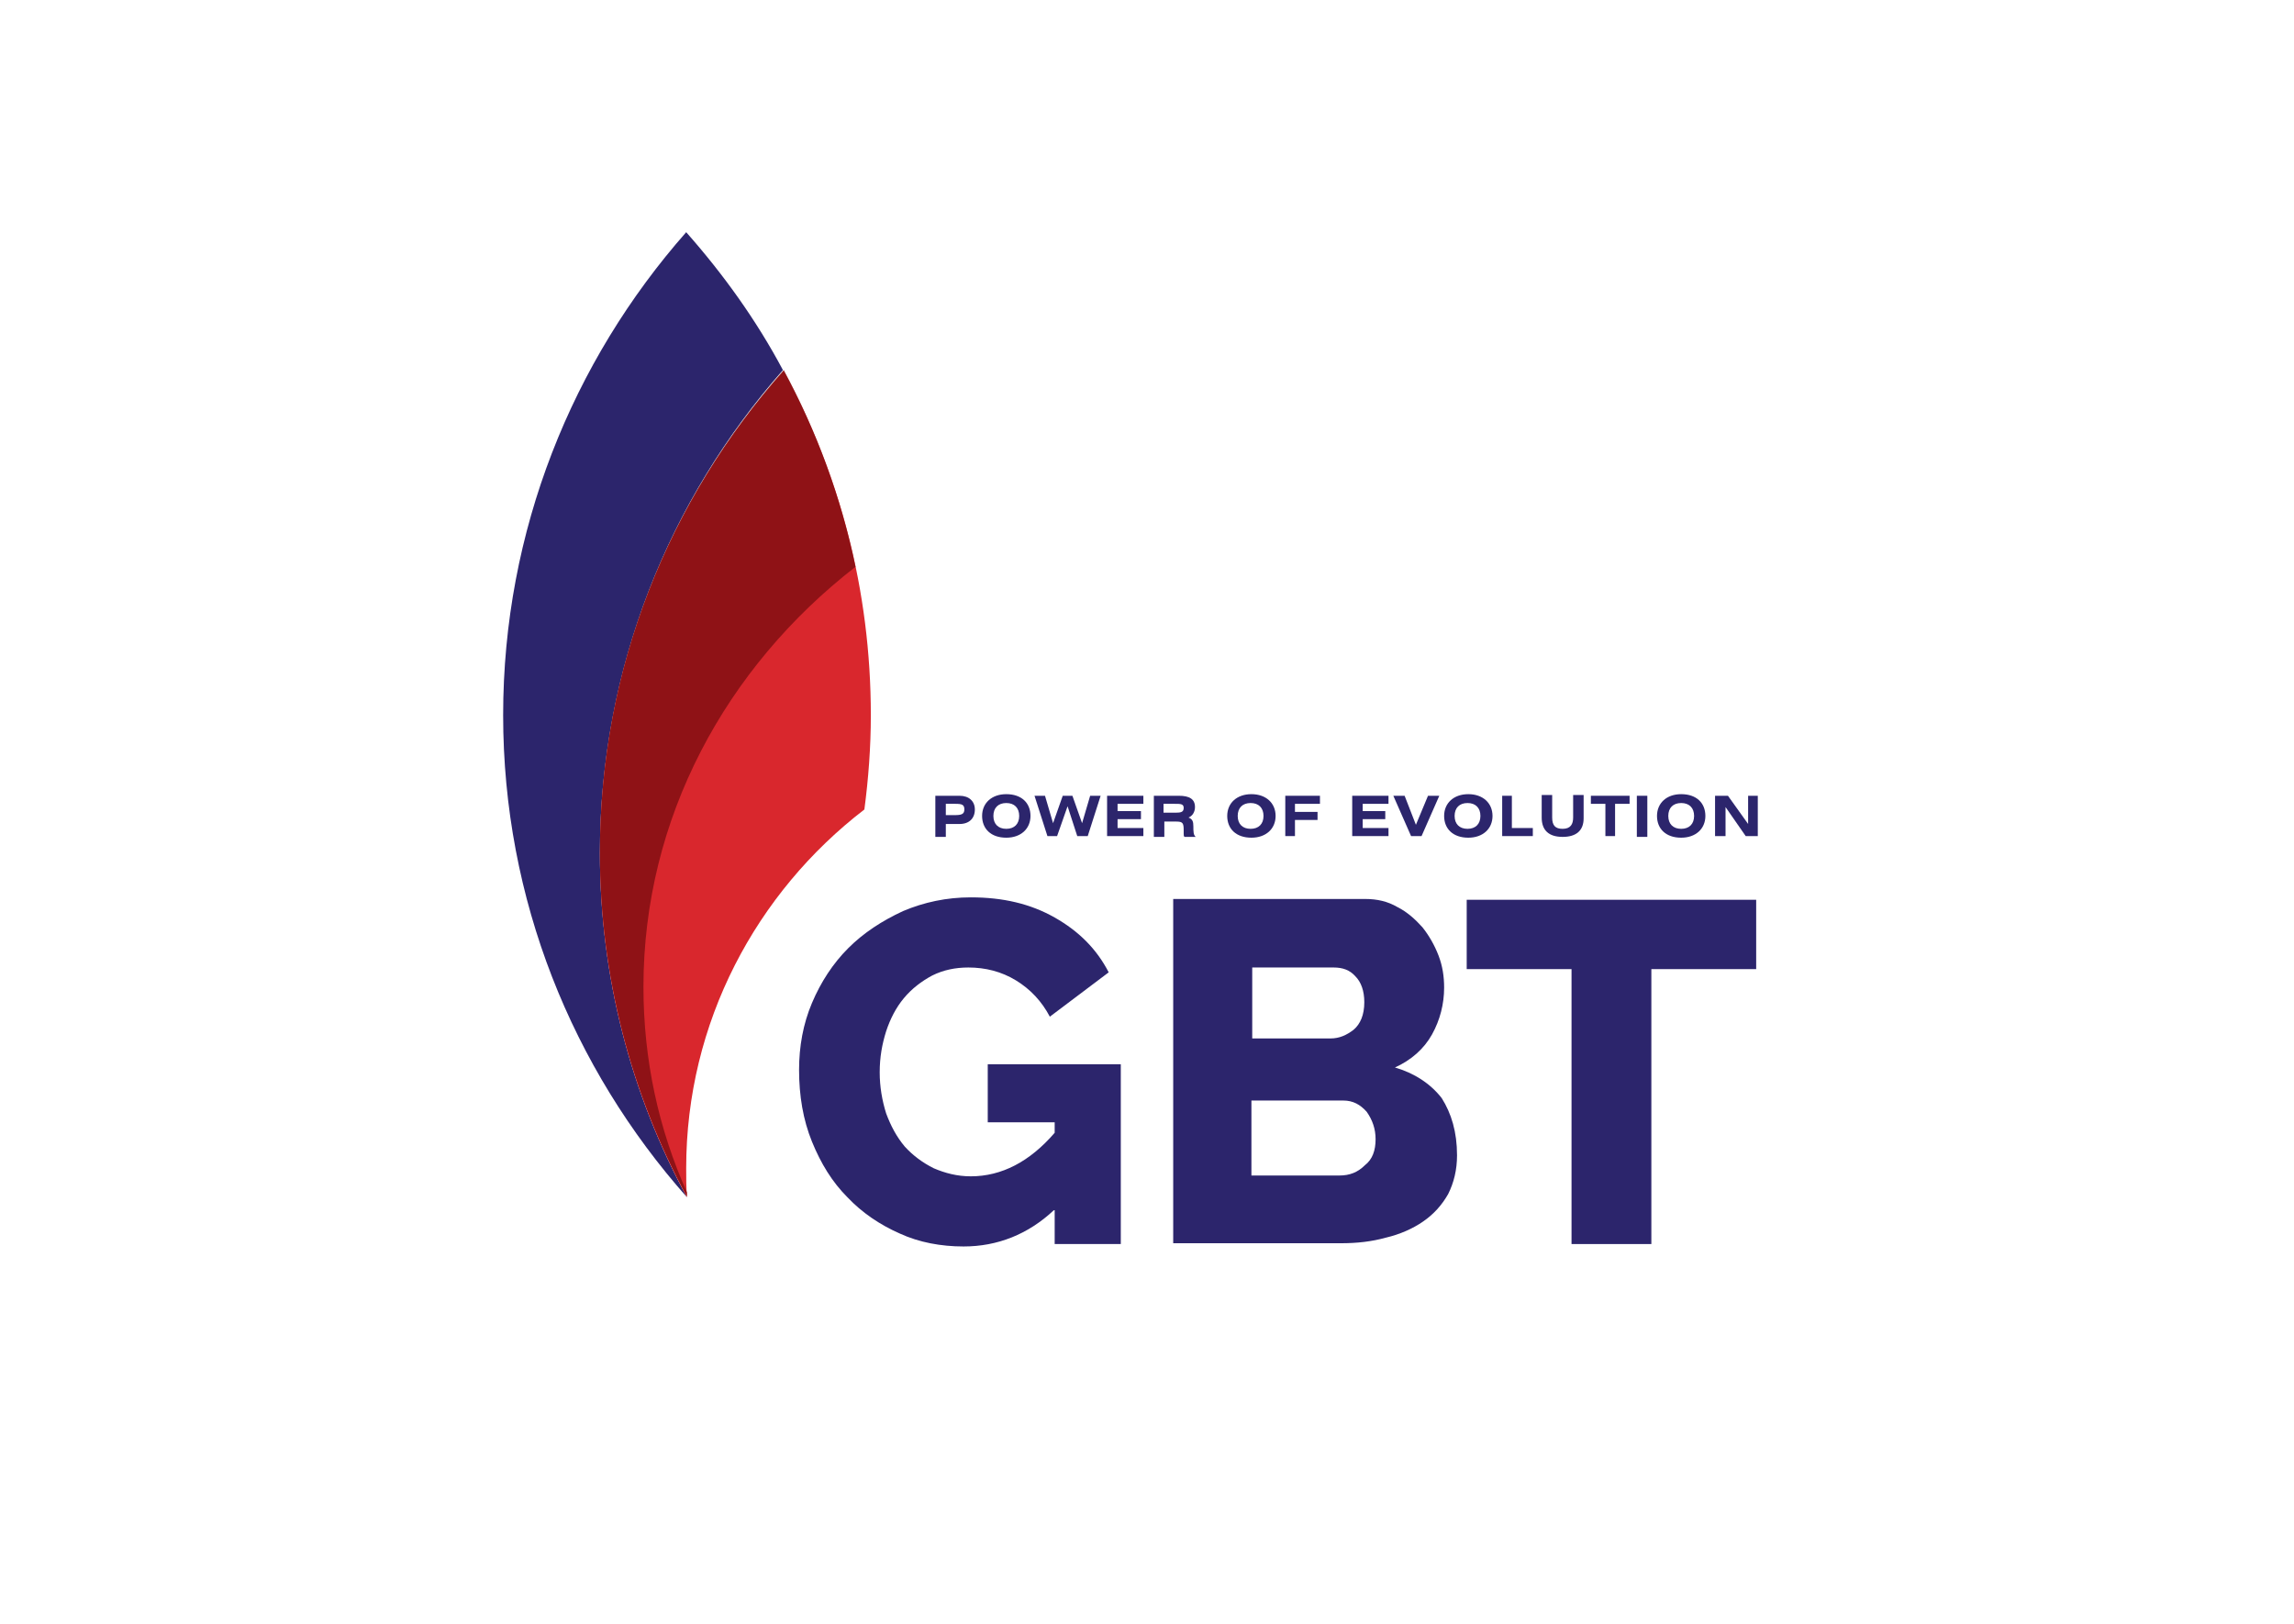
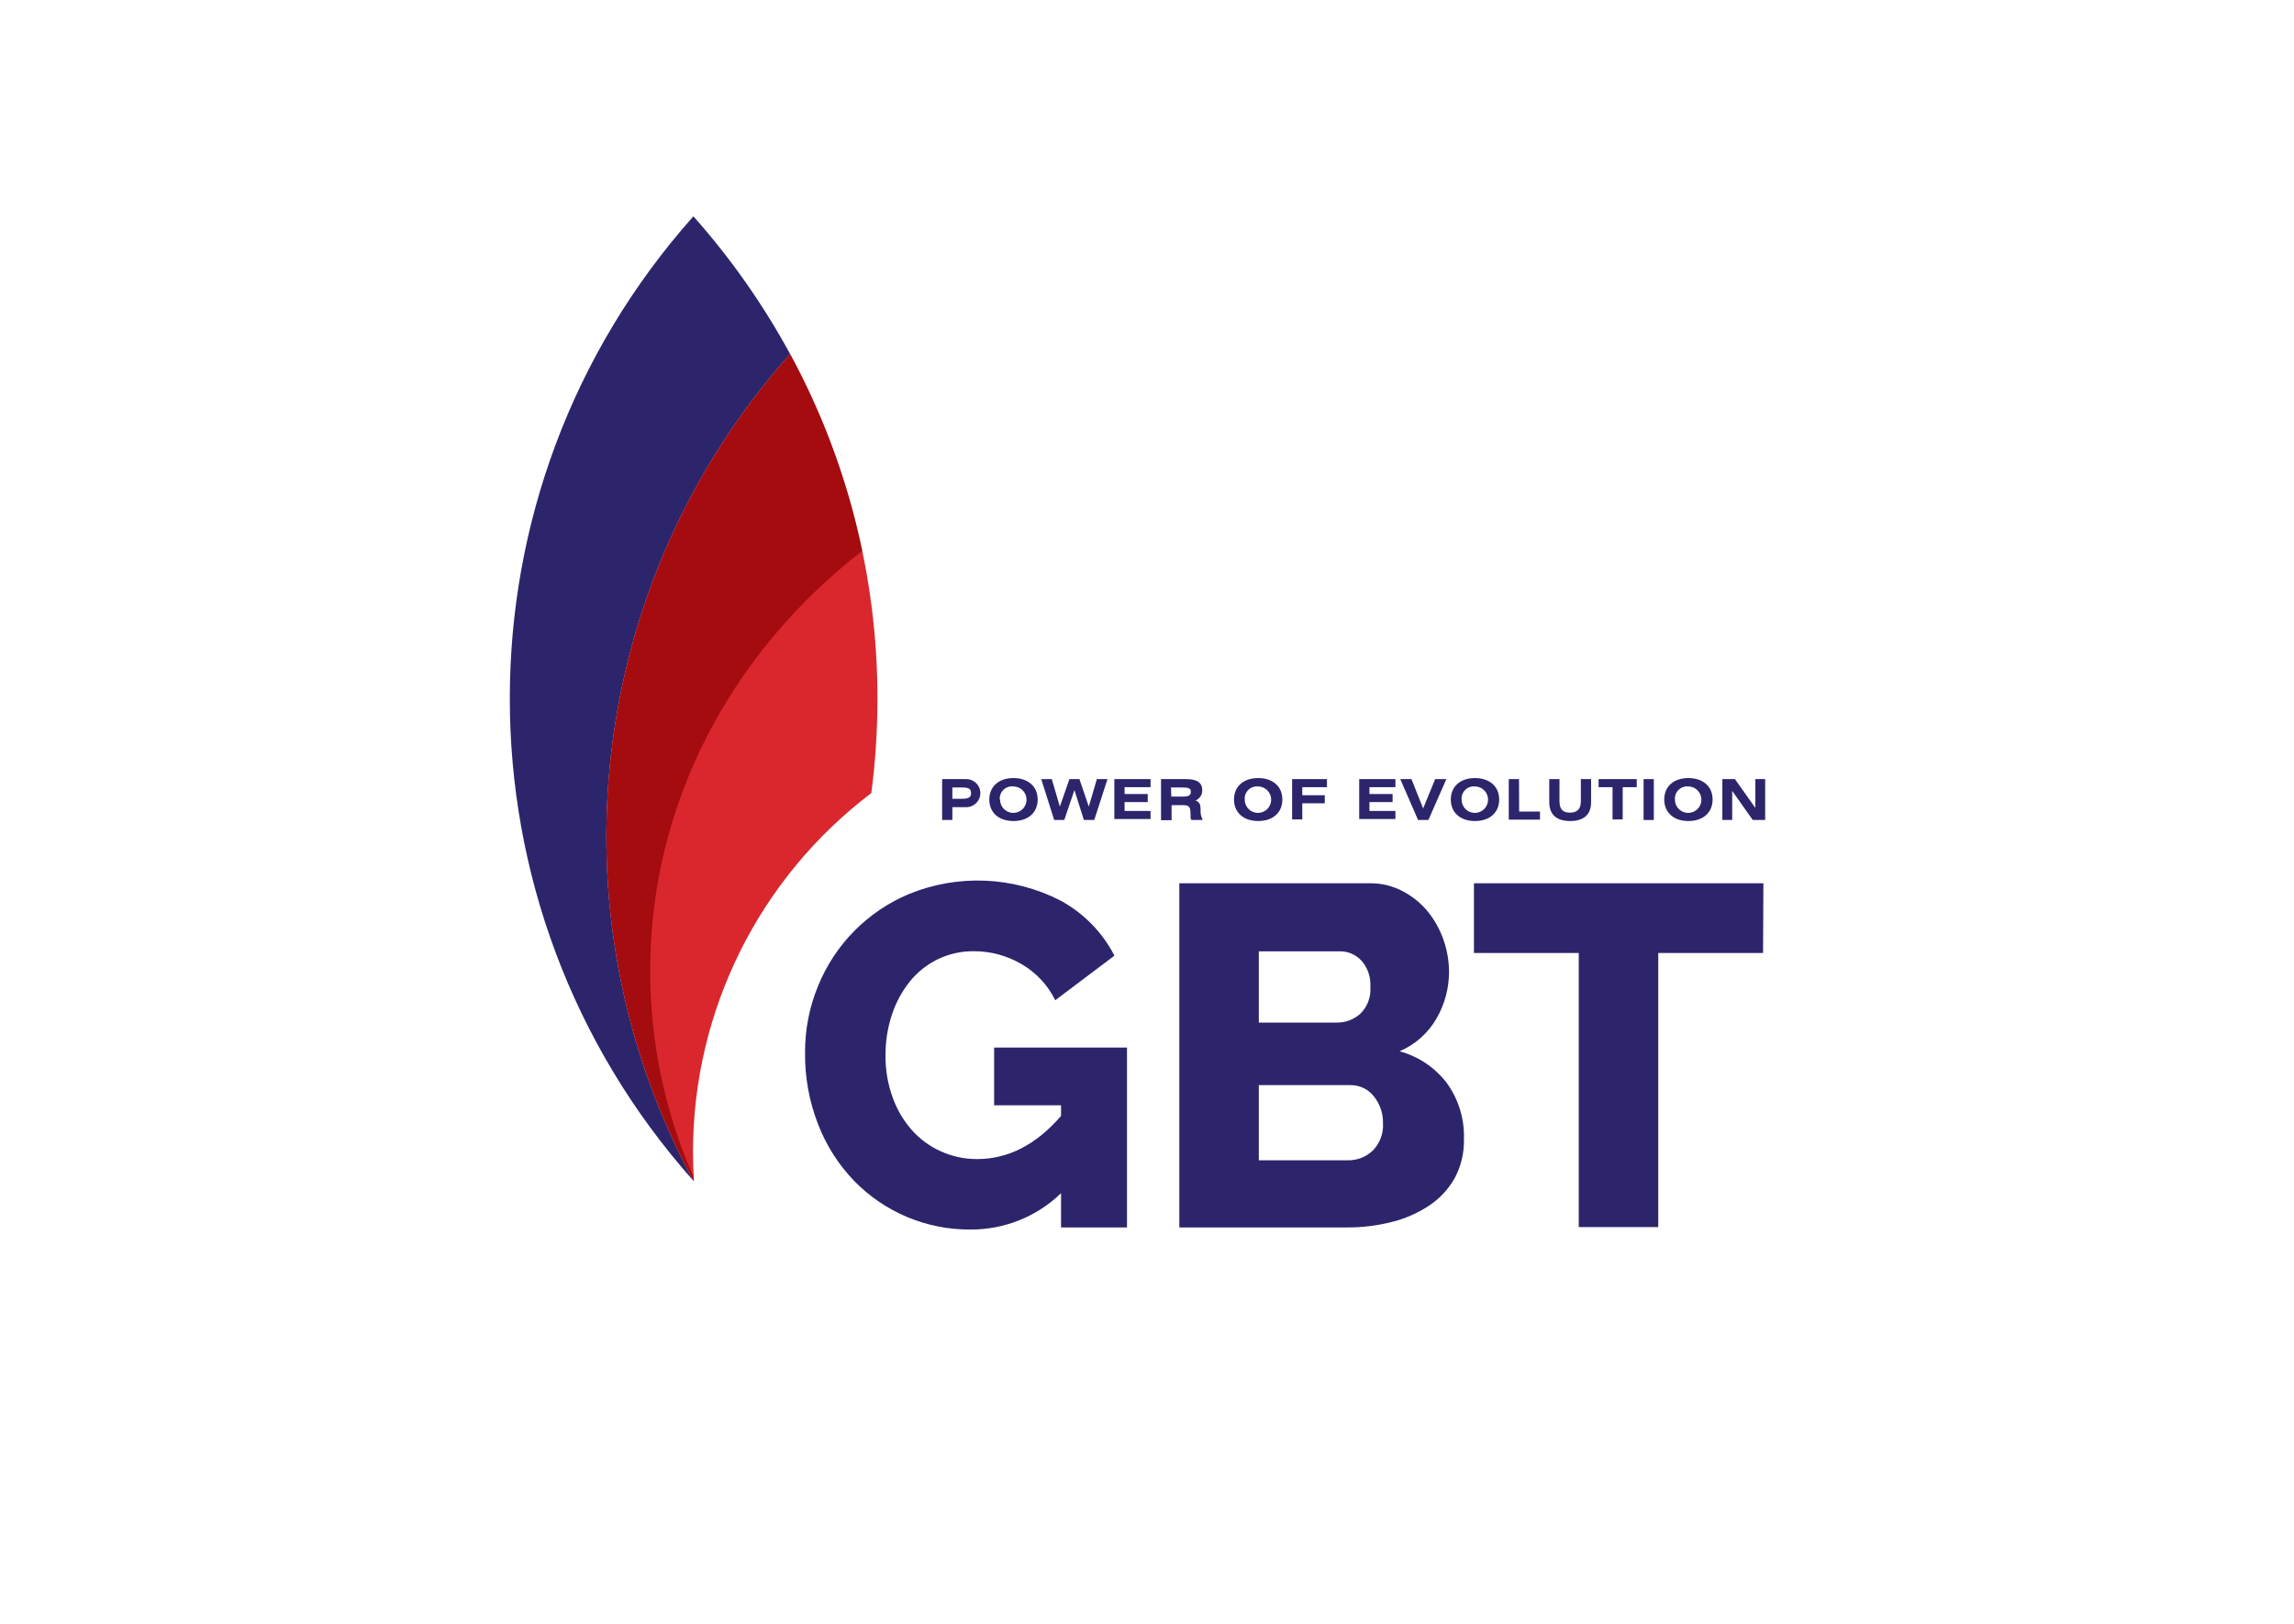
- <svg xmlns="http://www.w3.org/2000/svg" xmlns:xlink="http://www.w3.org/1999/xlink" version="1.1" id="Слой_1" x="0px" y="0px" viewBox="0 0 284.5 201.4" style="enable-background:new 0 0 284.5 201.4;" xml:space="preserve">
-   <style type="text/css">
- 	.st0{clip-path:url(#SVGID_2_);}
- 	.st1{clip-path:url(#SVGID_4_);fill:#2C256C;}
- 	.st2{clip-path:url(#SVGID_4_);fill:#D9272D;}
- 	.st3{opacity:0.8;clip-path:url(#SVGID_4_);}
- 	.st4{clip-path:url(#SVGID_6_);fill:#7d0d10;}
- </style>
-   <g>
-     <defs>
-       <rect id="SVGID_1_" width="284.5" height="201.4" />
-     </defs>
-     <clipPath id="SVGID_2_">
-       <use xlink:href="#SVGID_1_" style="overflow:visible;" />
-     </clipPath>
-     <g class="st0">
-       <defs>
-         <rect id="SVGID_3_" width="284.5" height="201.4" />
-       </defs>
-       <clipPath id="SVGID_4_">
-         <use xlink:href="#SVGID_3_" style="overflow:visible;" />
-       </clipPath>
-       <path class="st1" d="M97.1,45.9c-3.3-6.2-7.4-11.9-12-17.1C71,44.8,62.4,65.8,62.4,88.7c0,22.9,8.6,43.8,22.8,59.8    c-6.9-12.7-10.8-27.3-10.8-42.7C74.4,82.9,83,61.9,97.1,45.9" />
-       <path class="st2" d="M85.2,148.5c-0.1-1.2-0.1-2.4-0.1-3.6c0-18.1,8.7-34.2,22.1-44.5c0.5-3.8,0.8-7.7,0.8-11.7    c0-15.5-3.9-30-10.8-42.7c-14.2,16-22.8,36.9-22.8,59.8C74.4,121.2,78.3,135.8,85.2,148.5C85.1,148.5,85.2,148.5,85.2,148.5    C85.2,148.5,85.2,148.5,85.2,148.5C85.2,148.5,85.2,148.5,85.2,148.5" />
-       <g class="st3">
-         <g>
-           <defs>
-             <rect id="SVGID_5_" x="74.4" y="45.9" width="31.7" height="102.6" />
-           </defs>
-           <clipPath id="SVGID_6_">
-             <use xlink:href="#SVGID_5_" style="overflow:visible;" />
-           </clipPath>
-           <path class="st4" d="M79.8,122.4c0-20.9,10.2-39.6,26.3-52.1c-1.8-8.6-4.8-16.8-8.9-24.4c-14.2,16-22.8,36.9-22.8,59.8      c0,15.4,3.9,30,10.8,42.7c0,0,0,0,0,0c0,0,0,0,0,0c0,0,0,0,0,0c0-0.2,0-0.3,0-0.5C81.7,140.1,79.8,131.5,79.8,122.4" />
-         </g>
-       </g>
-       <path class="st1" d="M130.7,150.1c-3.2,3-7,4.5-11.2,4.5c-2.8,0-5.5-0.5-7.9-1.6c-2.5-1.1-4.7-2.6-6.5-4.5    c-1.9-1.9-3.3-4.2-4.4-6.9c-1.1-2.7-1.6-5.7-1.6-8.9c0-2.9,0.5-5.7,1.6-8.3c1.1-2.6,2.6-4.9,4.5-6.8c1.9-1.9,4.2-3.4,6.8-4.6    c2.6-1.1,5.4-1.7,8.4-1.7c4,0,7.4,0.8,10.4,2.5c3,1.7,5.2,3.9,6.7,6.8l-7.3,5.5c-1-1.9-2.4-3.4-4.2-4.5c-1.8-1.1-3.8-1.6-5.9-1.6    c-1.6,0-3.1,0.3-4.5,1c-1.3,0.7-2.5,1.6-3.5,2.8c-1,1.2-1.7,2.6-2.2,4.1c-0.5,1.6-0.8,3.2-0.8,5.1c0,1.8,0.3,3.5,0.8,5.1    c0.6,1.6,1.3,2.9,2.3,4.1c1,1.1,2.2,2,3.6,2.7c1.4,0.6,2.9,1,4.6,1c3.8,0,7.3-1.8,10.4-5.4v-1.3h-8.3V132h16.5v22.3h-8.2V150.1z" />
-       <path class="st1" d="M180.7,143.3c0,1.8-0.4,3.4-1.1,4.8c-0.8,1.4-1.8,2.5-3.1,3.4c-1.3,0.9-2.9,1.6-4.6,2    c-1.8,0.5-3.6,0.7-5.6,0.7h-20.8v-42.7h23.8c1.5,0,2.8,0.3,4,1c1.2,0.6,2.2,1.5,3.1,2.5c0.8,1,1.5,2.2,2,3.5    c0.5,1.3,0.7,2.6,0.7,4c0,2-0.5,4-1.5,5.8c-1,1.8-2.6,3.2-4.6,4.1c2.4,0.7,4.4,2,5.8,3.8C180,138.1,180.7,140.4,180.7,143.3     M155.3,120v8.8h9.7c1.1,0,2-0.4,2.9-1.1c0.8-0.7,1.3-1.8,1.3-3.4c0-1.4-0.4-2.5-1.1-3.2c-0.7-0.8-1.6-1.1-2.7-1.1H155.3z     M170.6,141.3c0-1.3-0.4-2.4-1.1-3.4c-0.8-0.9-1.7-1.4-2.9-1.4h-11.4v9.3h10.9c1.3,0,2.3-0.4,3.2-1.3    C170.2,143.8,170.6,142.7,170.6,141.3" />
-       <polygon class="st1" points="217.8,120.2 204.8,120.2 204.8,154.3 194.9,154.3 194.9,120.2 181.9,120.2 181.9,111.6 217.8,111.6       " />
-       <path class="st1" d="M116,98.7h3c1.2,0,1.9,0.7,1.9,1.7c0,1.1-0.7,1.8-1.9,1.8h-1.7v1.6H116V98.7z M117.2,101.1h1.2    c0.8,0,1.2-0.1,1.2-0.7c0-0.6-0.3-0.7-1.1-0.7h-1.2V101.1z" />
-       <path class="st1" d="M127.8,101.2c0,1.6-1.2,2.7-3,2.7c-1.9,0-3-1.1-3-2.7c0-1.6,1.2-2.7,3-2.7C126.7,98.5,127.8,99.6,127.8,101.2     M123.2,101.2c0,1,0.6,1.6,1.6,1.6c1,0,1.6-0.6,1.6-1.6c0-1-0.6-1.6-1.6-1.6C123.8,99.6,123.2,100.2,123.2,101.2" />
-       <polygon class="st1" points="129.6,98.7 130.6,102.1 131.8,98.7 133,98.7 134.2,102.1 135.2,98.7 136.5,98.7 134.9,103.7     133.6,103.7 132.4,100 131.1,103.7 129.9,103.7 128.3,98.7   " />
-       <polygon class="st1" points="141.8,98.7 141.8,99.7 138.6,99.7 138.6,100.6 141.5,100.6 141.5,101.6 138.6,101.6 138.6,102.7     141.8,102.7 141.8,103.7 137.3,103.7 137.3,98.7   " />
-       <path class="st1" d="M143.1,98.7h3.1c1.3,0,2,0.4,2,1.4c0,0.6-0.3,1.1-0.8,1.3c0.5,0.2,0.6,0.5,0.6,1.1c0,0.6,0,1.1,0.3,1.3h-1.4    c-0.1-0.1-0.1-0.2-0.1-0.4V103c0-0.9-0.1-1.1-0.9-1.1h-1.5v1.9h-1.3V98.7z M144.4,100.8h1.4c0.7,0,1-0.1,1-0.6    c0-0.5-0.4-0.5-1.1-0.5h-1.4V100.8z" />
-       <path class="st1" d="M158.2,101.2c0,1.6-1.2,2.7-3,2.7c-1.9,0-3-1.1-3-2.7c0-1.6,1.2-2.7,3-2.7C157,98.5,158.2,99.6,158.2,101.2     M153.5,101.2c0,1,0.6,1.6,1.6,1.6c1,0,1.6-0.6,1.6-1.6c0-1-0.6-1.6-1.6-1.6C154.1,99.6,153.5,100.2,153.5,101.2" />
-       <polygon class="st1" points="163.7,98.7 163.7,99.7 160.6,99.7 160.6,100.7 163.4,100.7 163.4,101.7 160.6,101.7 160.6,103.7     159.4,103.7 159.4,98.7   " />
-       <polygon class="st1" points="172.2,98.7 172.2,99.7 169,99.7 169,100.6 171.8,100.6 171.8,101.6 169,101.6 169,102.7 172.2,102.7     172.2,103.7 167.7,103.7 167.7,98.7   " />
-       <polygon class="st1" points="174.2,98.7 175.6,102.3 177.1,98.7 178.5,98.7 176.3,103.7 175,103.7 172.8,98.7   " />
-       <path class="st1" d="M185.1,101.2c0,1.6-1.2,2.7-3,2.7c-1.9,0-3-1.1-3-2.7c0-1.6,1.2-2.7,3-2.7C183.9,98.5,185.1,99.6,185.1,101.2     M180.4,101.2c0,1,0.6,1.6,1.6,1.6c1,0,1.6-0.6,1.6-1.6c0-1-0.6-1.6-1.6-1.6C181,99.6,180.4,100.2,180.4,101.2" />
-       <polygon class="st1" points="187.5,102.7 190.1,102.7 190.1,103.7 186.3,103.7 186.3,98.7 187.5,98.7   " />
-       <path class="st1" d="M192.5,98.7v2.7c0,1,0.4,1.4,1.3,1.4c1,0,1.3-0.6,1.3-1.4v-2.8h1.3v2.9c0,1.5-0.9,2.3-2.6,2.3    c-1.7,0-2.6-0.8-2.6-2.4v-2.8H192.5z" />
-       <polygon class="st1" points="202.1,98.7 202.1,99.7 200.3,99.7 200.3,103.7 199.1,103.7 199.1,99.7 197.3,99.7 197.3,98.7   " />
-       <rect x="203" y="98.7" class="st1" width="1.3" height="5.1" />
-       <path class="st1" d="M211.5,101.2c0,1.6-1.2,2.7-3,2.7c-1.9,0-3-1.1-3-2.7c0-1.6,1.2-2.7,3-2.7C210.4,98.5,211.5,99.6,211.5,101.2     M206.9,101.2c0,1,0.6,1.6,1.6,1.6c1,0,1.6-0.6,1.6-1.6c0-1-0.6-1.6-1.6-1.6C207.5,99.6,206.9,100.2,206.9,101.2" />
-       <polygon class="st1" points="214.3,98.7 216.8,102.2 216.8,98.7 218,98.7 218,103.7 216.5,103.7 214,100.1 214,103.7 212.7,103.7     212.7,98.7   " />
+ <svg xmlns="http://www.w3.org/2000/svg" viewBox="0 0 284.52 201.39">
+   <defs>
+     <style>.cls-1{isolation:isolate;}.cls-2{fill:none;}.cls-3{fill:#2c256c;}.cls-4{fill:#d9272d;}.cls-5{fill:#b22028;opacity:0.8;mix-blend-mode:multiply;}</style>
+   </defs>
+   <g class="cls-1">
+     <g id="Layer_1" data-name="Layer 1">
+       <polyline class="cls-2" points="285.4 199.37 0.88 199.37 0.88 -2.03" />
+       <path class="cls-3" d="M98,43.92A91.28,91.28,0,0,0,86,26.83a89.95,89.95,0,0,0,0,119.63A89.93,89.93,0,0,1,98,43.92Z" />
+       <path class="cls-4" d="M86.07,146.48q-.12-1.8-.12-3.63a55.84,55.84,0,0,1,22.12-44.48,90.29,90.29,0,0,0,.76-11.7A89.58,89.58,0,0,0,98,43.92,89.93,89.93,0,0,0,86,146.46l0,0h0Z" />
+       <path class="cls-5" d="M80.64,120.39c0-20.91,10.22-39.6,26.3-52.06A89.63,89.63,0,0,0,98,43.92,89.93,89.93,0,0,0,86,146.46l0,0h0l0-.49A63.35,63.35,0,0,1,80.64,120.39Z" />
+       <path class="cls-3" d="M131.6,148a16,16,0,0,1-11.24,4.51,19.93,19.93,0,0,1-14.46-6.07,21,21,0,0,1-4.42-6.95,23.66,23.66,0,0,1-1.63-8.93,21.33,21.33,0,0,1,1.63-8.3,20.86,20.86,0,0,1,11.24-11.36,22.5,22.5,0,0,1,18.82.81,16.22,16.22,0,0,1,6.68,6.83l-7.34,5.53a10.47,10.47,0,0,0-4.18-4.48,11.59,11.59,0,0,0-5.92-1.6,10,10,0,0,0-4.48,1,10.17,10.17,0,0,0-3.46,2.76,13.07,13.07,0,0,0-2.22,4.12,15.67,15.67,0,0,0-.79,5.05,14.77,14.77,0,0,0,.85,5.11,12.39,12.39,0,0,0,2.34,4.06,10.6,10.6,0,0,0,3.58,2.68,10.82,10.82,0,0,0,4.6,1q5.77,0,10.4-5.35V137.1h-8.3v-7.16h16.48v22.31H131.6Z" />
+       <path class="cls-3" d="M181.57,141.31a9.75,9.75,0,0,1-1.14,4.81,9.94,9.94,0,0,1-3.13,3.39,14.82,14.82,0,0,1-4.63,2.05,22.07,22.07,0,0,1-5.59.69H146.27V109.56H170a8.42,8.42,0,0,1,4,1,10,10,0,0,1,3.07,2.49,11.58,11.58,0,0,1,1.95,3.49,12,12,0,0,1,.7,4,11.55,11.55,0,0,1-1.54,5.77,9.61,9.61,0,0,1-4.6,4.09,11,11,0,0,1,5.8,3.85A11.24,11.24,0,0,1,181.57,141.31ZM156.13,118v8.84h9.69a4.3,4.3,0,0,0,2.88-1.08,4.2,4.2,0,0,0,1.26-3.37,4.45,4.45,0,0,0-1.11-3.24,3.6,3.6,0,0,0-2.67-1.15Zm15.4,21.35a5.15,5.15,0,0,0-1.14-3.37,3.61,3.61,0,0,0-2.89-1.38H156.13v9.32h11a4.35,4.35,0,0,0,3.19-1.26A4.49,4.49,0,0,0,171.53,139.32Z" />
+       <path class="cls-3" d="M218.67,118.21h-13v34h-9.86v-34h-13v-8.65h35.9Z" />
+       <path class="cls-3" d="M116.85,96.64h3a1.74,1.74,0,1,1,0,3.48h-1.73v1.59h-1.27Zm1.27,2.44h1.16c.79,0,1.16-.14,1.16-.69s-.32-.71-1.07-.71h-1.25Z" />
+       <path class="cls-3" d="M128.7,99.17c0,1.61-1.16,2.67-3,2.67s-3-1.06-3-2.67,1.18-2.66,3-2.66S128.7,97.57,128.7,99.17Zm-4.66,0a1.64,1.64,0,1,0,1.64-1.62A1.51,1.51,0,0,0,124,99.17Z" />
+       <path class="cls-3" d="M130.45,96.64l1,3.41,1.19-3.41h1.24l1.16,3.41,1-3.41h1.32l-1.64,5.07h-1.29L133.26,98,132,101.71h-1.25l-1.61-5.07Z" />
+       <path class="cls-3" d="M142.7,96.64v1h-3.22v.85h2.87v1h-2.87v1.1h3.22v1h-4.49V96.64Z" />
+       <path class="cls-3" d="M144,96.64h3.11c1.31,0,2,.41,2,1.36a1.32,1.32,0,0,1-.83,1.29c.54.22.6.5.63,1.08a2.32,2.32,0,0,0,.27,1.34h-1.42a.76.76,0,0,1-.1-.39V101c0-.86-.14-1.13-.89-1.13h-1.46v1.87H144Zm1.27,2.17h1.43c.69,0,1-.13,1-.6s-.35-.53-1.08-.53h-1.38Z" />
+       <path class="cls-3" d="M159.05,99.17c0,1.61-1.17,2.67-3,2.67s-3-1.06-3-2.67,1.17-2.66,3-2.66S159.05,97.57,159.05,99.17Zm-4.67,0A1.64,1.64,0,1,0,156,97.55,1.51,1.51,0,0,0,154.38,99.17Z" />
+       <path class="cls-3" d="M164.58,96.64v1h-3.06v1h2.79v1h-2.79v2h-1.26V96.64Z" />
+       <path class="cls-3" d="M173.07,96.64v1h-3.22v.85h2.87v1h-2.87v1.1h3.22v1h-4.49V96.64Z" />
+       <path class="cls-3" d="M175.06,96.64l1.45,3.64L178,96.64h1.39l-2.23,5.07h-1.28l-2.21-5.07Z" />
+       <path class="cls-3" d="M185.94,99.17c0,1.61-1.16,2.67-3,2.67s-3-1.06-3-2.67,1.18-2.66,3-2.66S185.94,97.57,185.94,99.17Zm-4.66,0a1.64,1.64,0,1,0,1.64-1.62A1.51,1.51,0,0,0,181.28,99.17Z" />
+       <path class="cls-3" d="M188.42,100.67H191v1h-3.87V96.64h1.27Z" />
+       <path class="cls-3" d="M193.42,96.64v2.72c0,1,.38,1.44,1.32,1.44s1.33-.55,1.33-1.37V96.64h1.27V99.5c0,1.54-.9,2.34-2.6,2.34s-2.59-.82-2.59-2.35V96.64Z" />
+       <path class="cls-3" d="M203,96.64v1h-1.74v4H200v-4h-1.73v-1Z" />
+       <path class="cls-3" d="M205.12,101.71h-1.27V96.64h1.27Z" />
+       <path class="cls-3" d="M212.41,99.17c0,1.61-1.17,2.67-3,2.67s-3-1.06-3-2.67,1.17-2.66,3-2.66S212.41,97.57,212.41,99.17Zm-4.67,0a1.64,1.64,0,1,0,1.64-1.62A1.51,1.51,0,0,0,207.74,99.17Z" />
+       <path class="cls-3" d="M215.18,96.64l2.53,3.57V96.64h1.22v5.07h-1.54l-2.55-3.61v3.61h-1.22V96.64Z" />
    </g>
  </g>
</svg>
